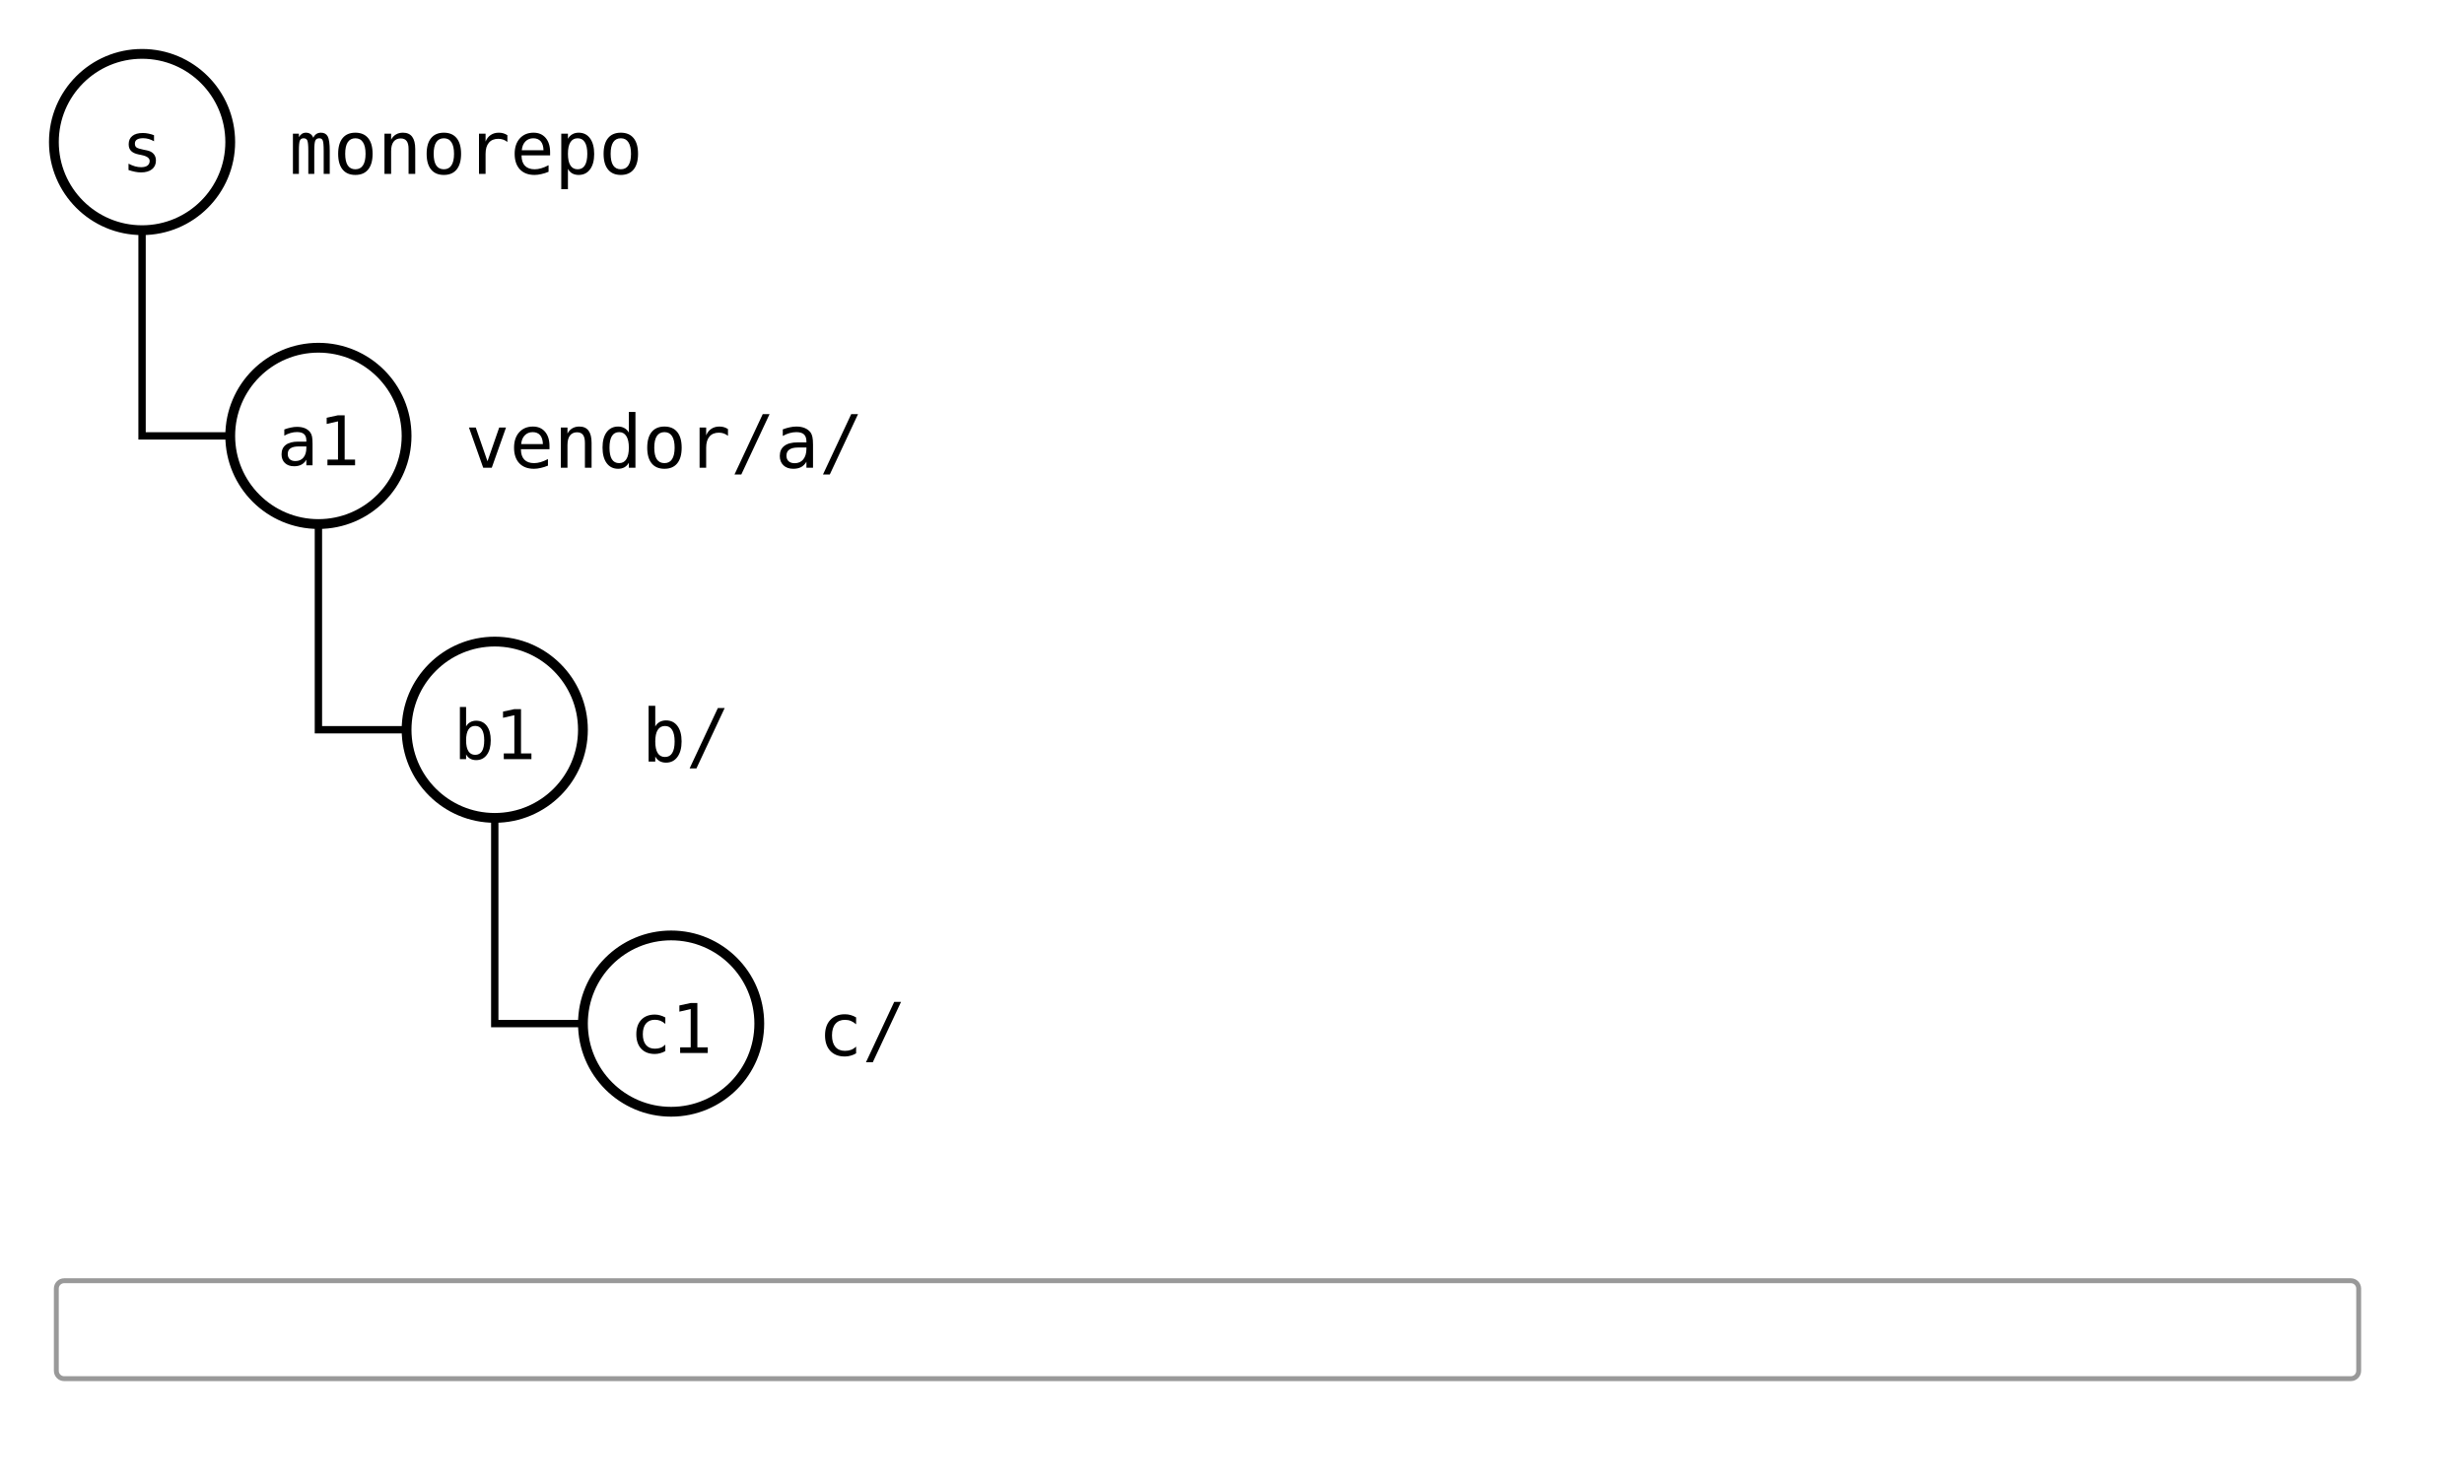
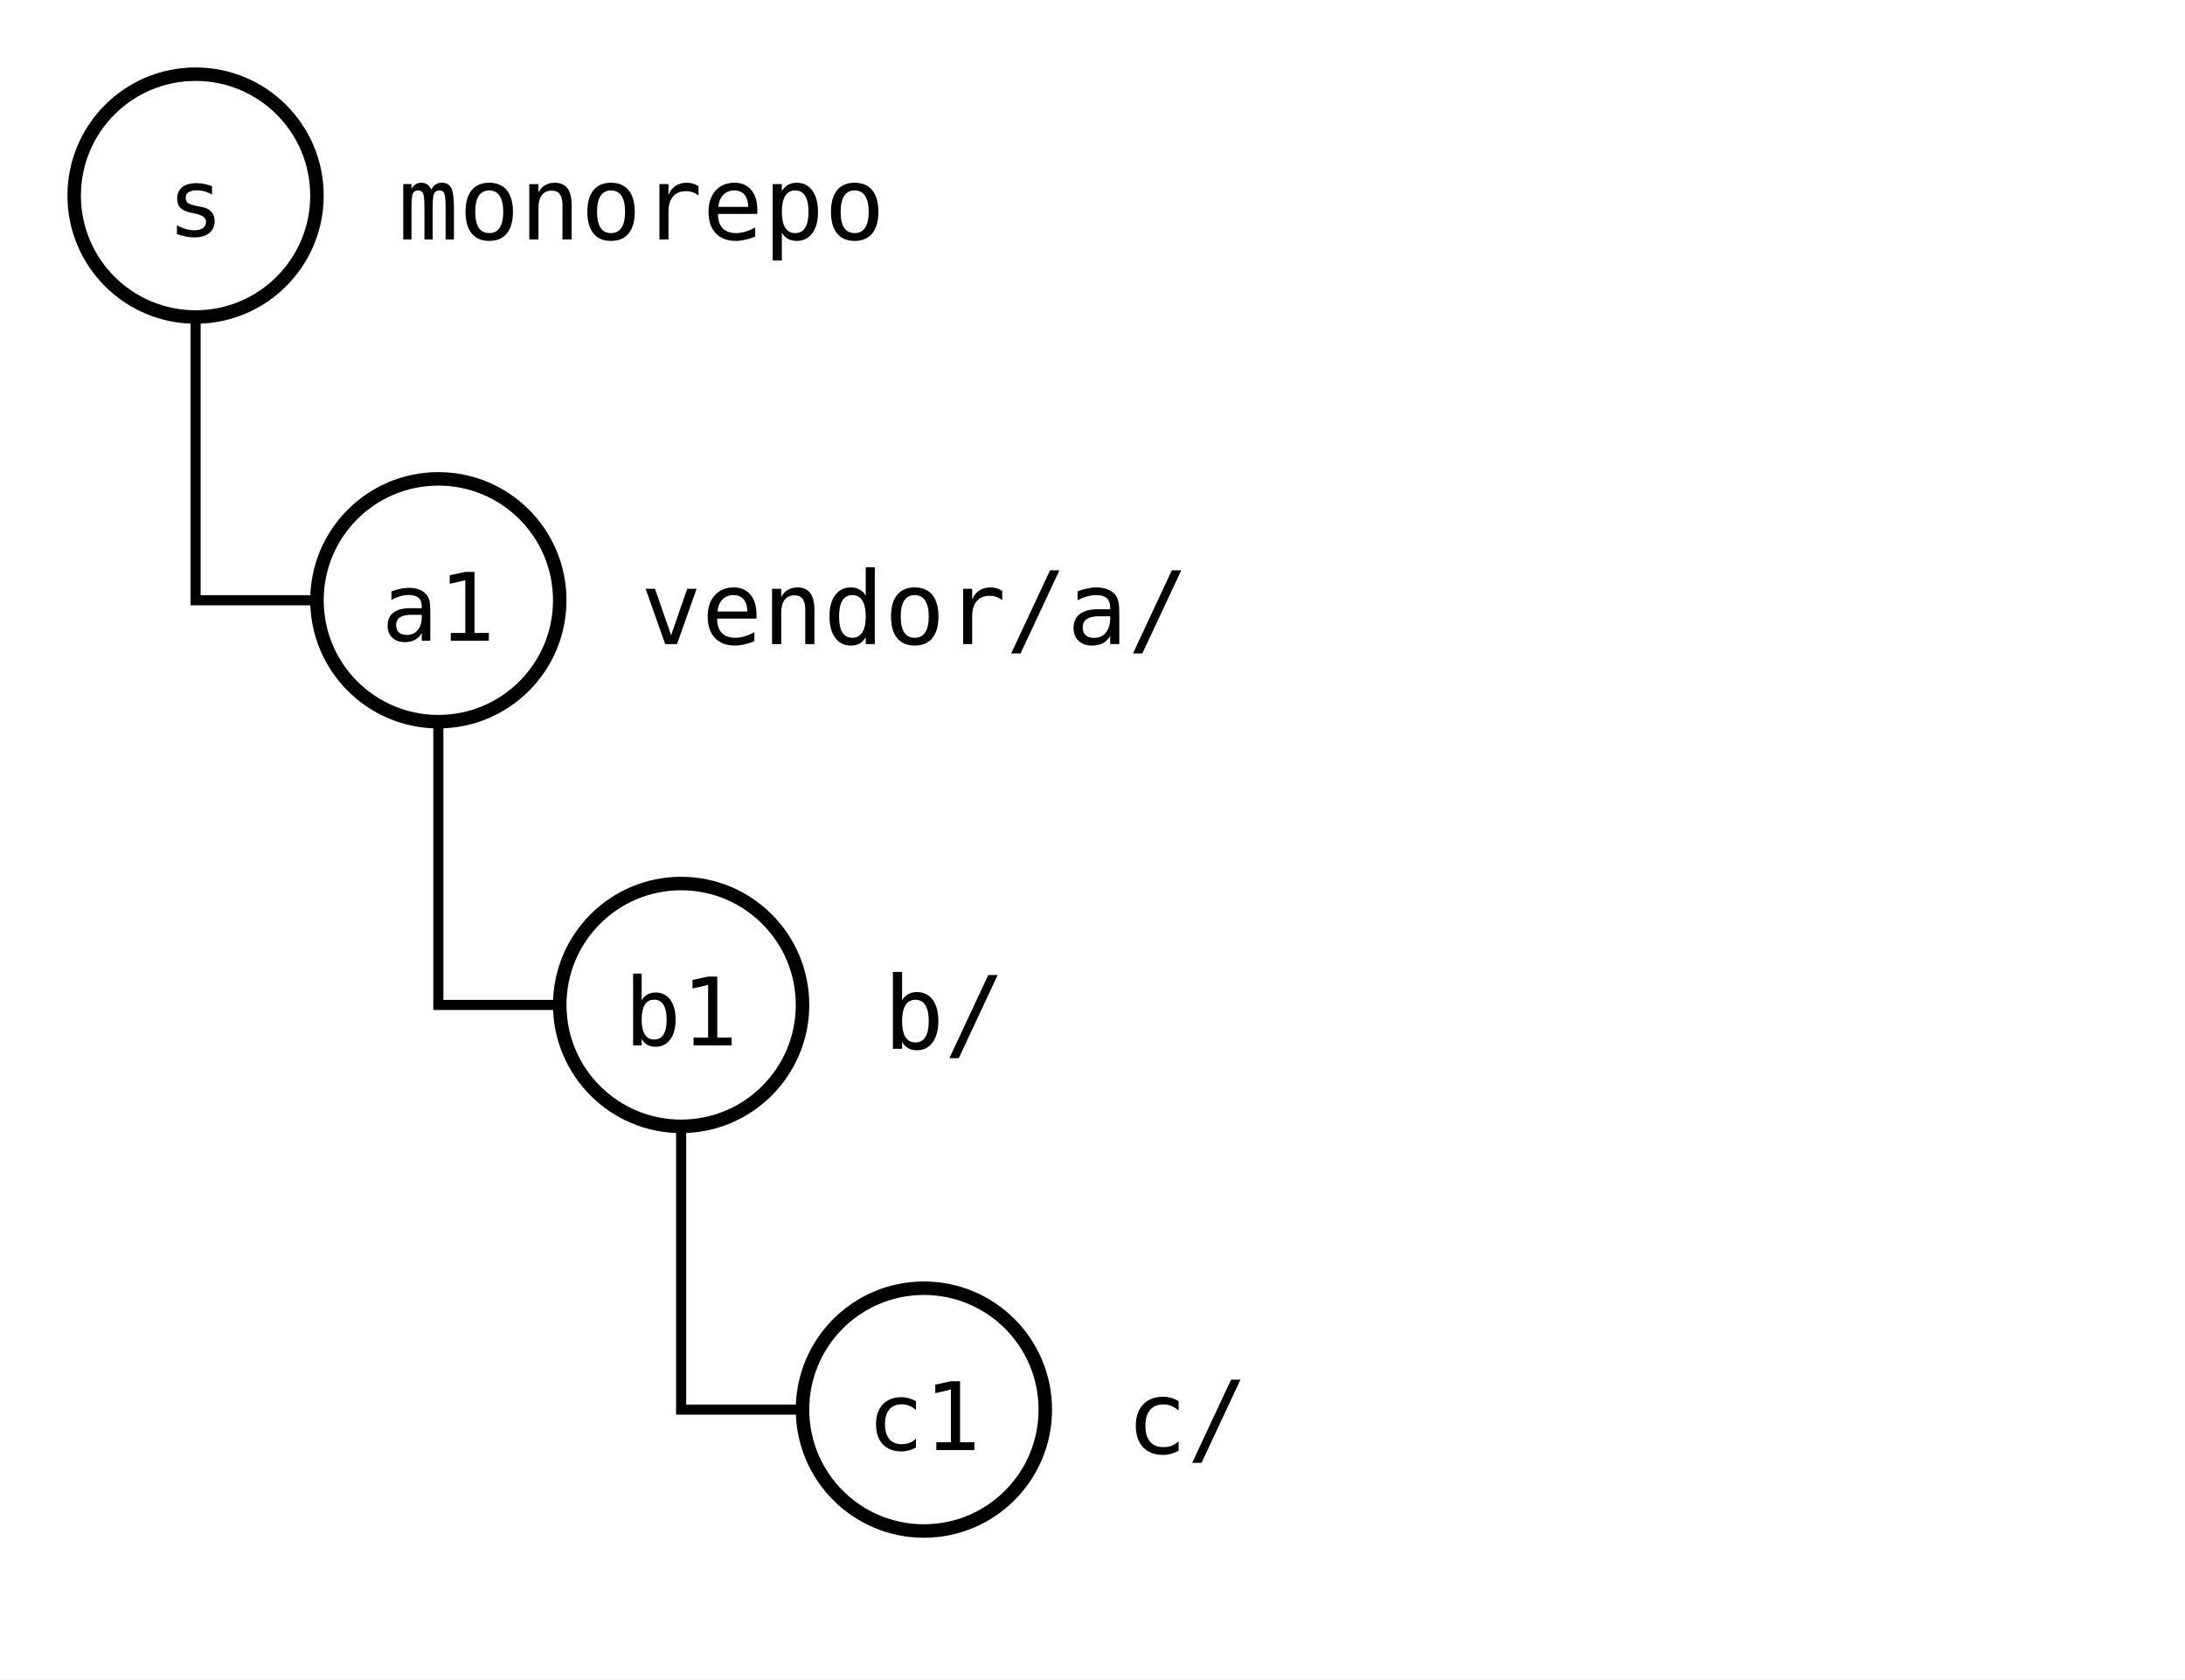
- <svg xmlns="http://www.w3.org/2000/svg" style="background: #ffffff; background-color: light-dark(#ffffff, #121212); color-scheme: light dark;" version="1.1" width="503px" height="303px" viewBox="0 0 503 303" id="ge-svg-bPpRvV6GQIqb0412YHKV" content="&lt;mxfile host=&quot;Electron&quot;&gt;&#10;  &lt;diagram name=&quot;tree&quot; id=&quot;tree&quot;&gt;&#10;    &lt;mxGraphModel dx=&quot;-259&quot; dy=&quot;-79&quot; grid=&quot;0&quot; gridSize=&quot;10&quot; guides=&quot;1&quot; tooltips=&quot;1&quot; connect=&quot;1&quot; arrows=&quot;1&quot; fold=&quot;0&quot; page=&quot;0&quot; pageScale=&quot;1&quot; pageWidth=&quot;850&quot; pageHeight=&quot;1100&quot; background=&quot;#ffffff&quot; math=&quot;0&quot; shadow=&quot;0&quot;&gt;&#10;      &lt;root&gt;&#10;        &lt;mxCell id=&quot;0&quot; /&gt;&#10;        &lt;mxCell id=&quot;1&quot; parent=&quot;0&quot; /&gt;&#10;        &lt;mxCell id=&quot;s0&quot; parent=&quot;1&quot; style=&quot;ellipse;aspect=fixed;strokeWidth=2;fontSize=14;fontFamily=Roboto Mono,monospace;&quot; value=&quot;s&quot; vertex=&quot;1&quot;&gt;&#10;          &lt;mxGeometry height=&quot;36&quot; width=&quot;36&quot; as=&quot;geometry&quot; /&gt;&#10;        &lt;/mxCell&gt;&#10;        &lt;mxCell id=&quot;f0&quot; parent=&quot;1&quot; style=&quot;text;align=left;verticalAlign=middle;fontSize=15;fontFamily=Roboto Mono,monospace;tree=1;&quot; value=&quot;monorepo&quot; vertex=&quot;1&quot;&gt;&#10;          &lt;mxGeometry height=&quot;36&quot; width=&quot;192&quot; x=&quot;46&quot; as=&quot;geometry&quot; /&gt;&#10;        &lt;/mxCell&gt;&#10;        &lt;mxCell id=&quot;s1&quot; parent=&quot;1&quot; style=&quot;ellipse;aspect=fixed;strokeWidth=2;fontSize=14;fontFamily=Roboto Mono,monospace;&quot; value=&quot;a1&quot; vertex=&quot;1&quot;&gt;&#10;          &lt;mxGeometry height=&quot;36&quot; width=&quot;36&quot; x=&quot;36&quot; y=&quot;60&quot; as=&quot;geometry&quot; /&gt;&#10;        &lt;/mxCell&gt;&#10;        &lt;mxCell id=&quot;c1&quot; edge=&quot;1&quot; parent=&quot;1&quot; source=&quot;s0&quot; style=&quot;endArrow=none;strokeWidth=1.5;edgeStyle=orthogonalEdgeStyle;rounded=0;exitX=0.5;exitY=1;exitDx=0;exitDy=0;entryX=0;entryY=0.5;entryDx=0;entryDy=0;&quot; target=&quot;s1&quot;&gt;&#10;          &lt;mxGeometry relative=&quot;1&quot; as=&quot;geometry&quot; /&gt;&#10;        &lt;/mxCell&gt;&#10;        &lt;mxCell id=&quot;f1&quot; parent=&quot;1&quot; style=&quot;text;align=left;verticalAlign=middle;fontSize=15;fontFamily=Roboto Mono,monospace;&quot; value=&quot;vendor/a/&quot; vertex=&quot;1&quot;&gt;&#10;          &lt;mxGeometry height=&quot;36&quot; width=&quot;201&quot; x=&quot;82&quot; y=&quot;60&quot; as=&quot;geometry&quot; /&gt;&#10;        &lt;/mxCell&gt;&#10;        &lt;mxCell id=&quot;s2&quot; parent=&quot;1&quot; style=&quot;ellipse;aspect=fixed;strokeWidth=2;fontSize=14;fontFamily=Roboto Mono,monospace;&quot; value=&quot;b1&quot; vertex=&quot;1&quot;&gt;&#10;          &lt;mxGeometry height=&quot;36&quot; width=&quot;36&quot; x=&quot;72&quot; y=&quot;120&quot; as=&quot;geometry&quot; /&gt;&#10;        &lt;/mxCell&gt;&#10;        &lt;mxCell id=&quot;c2&quot; edge=&quot;1&quot; parent=&quot;1&quot; source=&quot;s1&quot; style=&quot;endArrow=none;strokeWidth=1.5;edgeStyle=orthogonalEdgeStyle;rounded=0;exitX=0.5;exitY=1;exitDx=0;exitDy=0;entryX=0;entryY=0.5;entryDx=0;entryDy=0;&quot; target=&quot;s2&quot;&gt;&#10;          &lt;mxGeometry relative=&quot;1&quot; as=&quot;geometry&quot; /&gt;&#10;        &lt;/mxCell&gt;&#10;        &lt;mxCell id=&quot;f2&quot; parent=&quot;1&quot; style=&quot;text;align=left;verticalAlign=middle;fontSize=15;fontFamily=Roboto Mono,monospace;&quot; value=&quot;b/&quot; vertex=&quot;1&quot;&gt;&#10;          &lt;mxGeometry height=&quot;36&quot; width=&quot;138&quot; x=&quot;118&quot; y=&quot;120&quot; as=&quot;geometry&quot; /&gt;&#10;        &lt;/mxCell&gt;&#10;        &lt;mxCell id=&quot;s3&quot; parent=&quot;1&quot; style=&quot;ellipse;aspect=fixed;strokeWidth=2;fontSize=14;fontFamily=Roboto Mono,monospace;&quot; value=&quot;c1&quot; vertex=&quot;1&quot;&gt;&#10;          &lt;mxGeometry height=&quot;36&quot; width=&quot;36&quot; x=&quot;108&quot; y=&quot;180&quot; as=&quot;geometry&quot; /&gt;&#10;        &lt;/mxCell&gt;&#10;        &lt;mxCell id=&quot;c3&quot; edge=&quot;1&quot; parent=&quot;1&quot; source=&quot;s2&quot; style=&quot;endArrow=none;strokeWidth=1.5;edgeStyle=orthogonalEdgeStyle;rounded=0;exitX=0.5;exitY=1;exitDx=0;exitDy=0;entryX=0;entryY=0.5;entryDx=0;entryDy=0;&quot; target=&quot;s3&quot;&gt;&#10;          &lt;mxGeometry relative=&quot;1&quot; as=&quot;geometry&quot; /&gt;&#10;        &lt;/mxCell&gt;&#10;        &lt;mxCell id=&quot;f3&quot; parent=&quot;1&quot; style=&quot;text;align=left;verticalAlign=middle;fontSize=15;fontFamily=Roboto Mono,monospace;&quot; value=&quot;c/&quot; vertex=&quot;1&quot;&gt;&#10;          &lt;mxGeometry height=&quot;36&quot; width=&quot;138&quot; x=&quot;154&quot; y=&quot;180&quot; as=&quot;geometry&quot; /&gt;&#10;        &lt;/mxCell&gt;&#10;        &lt;mxCell id=&quot;legend&quot; parent=&quot;1&quot; style=&quot;rounded=1;arcSize=8;fillColor=none;strokeColor=#999999;strokeWidth=1;legend=1;&quot; value=&quot;&quot; vertex=&quot;1&quot;&gt;&#10;          &lt;mxGeometry height=&quot;20&quot; width=&quot;470&quot; y=&quot;250&quot; as=&quot;geometry&quot; /&gt;&#10;        &lt;/mxCell&gt;&#10;      &lt;/root&gt;&#10;    &lt;/mxGraphModel&gt;&#10;  &lt;/diagram&gt;&#10;&lt;/mxfile&gt;&#10;">
-   <style type="text/css">@supports (color: light-dark(#000, #fff)) { #ge-svg-bPpRvV6GQIqb0412YHKV { --ge-adaptive-bg: light-dark(#ffffff, var(--ge-dark-color, #121212)); } }</style>
+ <svg xmlns="http://www.w3.org/2000/svg" style="background: #ffffff; background-color: light-dark(#ffffff, #121212); color-scheme: light dark;" version="1.1" width="324px" height="249px" viewBox="0 0 324 249" id="ge-svg-yGQSDs6-W8QRtPaf131A" content="&lt;mxfile host=&quot;Electron&quot;&gt;&#10;  &lt;diagram name=&quot;tree&quot; id=&quot;tree&quot;&gt;&#10;    &lt;mxGraphModel dx=&quot;-169&quot; dy=&quot;-66&quot; grid=&quot;0&quot; gridSize=&quot;10&quot; guides=&quot;1&quot; tooltips=&quot;1&quot; connect=&quot;1&quot; arrows=&quot;1&quot; fold=&quot;0&quot; page=&quot;0&quot; pageScale=&quot;1&quot; pageWidth=&quot;850&quot; pageHeight=&quot;1100&quot; background=&quot;#ffffff&quot; math=&quot;0&quot; shadow=&quot;0&quot;&gt;&#10;      &lt;root&gt;&#10;        &lt;mxCell id=&quot;0&quot; /&gt;&#10;        &lt;mxCell id=&quot;1&quot; parent=&quot;0&quot; /&gt;&#10;        &lt;mxCell id=&quot;s0&quot; parent=&quot;1&quot; style=&quot;ellipse;aspect=fixed;strokeWidth=2;fontSize=14;fontFamily=Roboto Mono,monospace;&quot; value=&quot;s&quot; vertex=&quot;1&quot;&gt;&#10;          &lt;mxGeometry height=&quot;36&quot; width=&quot;36&quot; as=&quot;geometry&quot; /&gt;&#10;        &lt;/mxCell&gt;&#10;        &lt;mxCell id=&quot;f0&quot; parent=&quot;1&quot; style=&quot;text;align=left;verticalAlign=middle;fontSize=15;fontFamily=Roboto Mono,monospace;tree=1;&quot; value=&quot;monorepo&quot; vertex=&quot;1&quot;&gt;&#10;          &lt;mxGeometry height=&quot;36&quot; width=&quot;192&quot; x=&quot;46&quot; as=&quot;geometry&quot; /&gt;&#10;        &lt;/mxCell&gt;&#10;        &lt;mxCell id=&quot;s1&quot; parent=&quot;1&quot; style=&quot;ellipse;aspect=fixed;strokeWidth=2;fontSize=14;fontFamily=Roboto Mono,monospace;&quot; value=&quot;a1&quot; vertex=&quot;1&quot;&gt;&#10;          &lt;mxGeometry height=&quot;36&quot; width=&quot;36&quot; x=&quot;36&quot; y=&quot;60&quot; as=&quot;geometry&quot; /&gt;&#10;        &lt;/mxCell&gt;&#10;        &lt;mxCell id=&quot;c1&quot; edge=&quot;1&quot; parent=&quot;1&quot; source=&quot;s0&quot; style=&quot;endArrow=none;strokeWidth=1.5;edgeStyle=orthogonalEdgeStyle;rounded=0;exitX=0.5;exitY=1;exitDx=0;exitDy=0;entryX=0;entryY=0.5;entryDx=0;entryDy=0;&quot; target=&quot;s1&quot;&gt;&#10;          &lt;mxGeometry relative=&quot;1&quot; as=&quot;geometry&quot; /&gt;&#10;        &lt;/mxCell&gt;&#10;        &lt;mxCell id=&quot;f1&quot; parent=&quot;1&quot; style=&quot;text;align=left;verticalAlign=middle;fontSize=15;fontFamily=Roboto Mono,monospace;&quot; value=&quot;vendor/a/&quot; vertex=&quot;1&quot;&gt;&#10;          &lt;mxGeometry height=&quot;36&quot; width=&quot;201&quot; x=&quot;82&quot; y=&quot;60&quot; as=&quot;geometry&quot; /&gt;&#10;        &lt;/mxCell&gt;&#10;        &lt;mxCell id=&quot;s2&quot; parent=&quot;1&quot; style=&quot;ellipse;aspect=fixed;strokeWidth=2;fontSize=14;fontFamily=Roboto Mono,monospace;&quot; value=&quot;b1&quot; vertex=&quot;1&quot;&gt;&#10;          &lt;mxGeometry height=&quot;36&quot; width=&quot;36&quot; x=&quot;72&quot; y=&quot;120&quot; as=&quot;geometry&quot; /&gt;&#10;        &lt;/mxCell&gt;&#10;        &lt;mxCell id=&quot;c2&quot; edge=&quot;1&quot; parent=&quot;1&quot; source=&quot;s1&quot; style=&quot;endArrow=none;strokeWidth=1.5;edgeStyle=orthogonalEdgeStyle;rounded=0;exitX=0.5;exitY=1;exitDx=0;exitDy=0;entryX=0;entryY=0.5;entryDx=0;entryDy=0;&quot; target=&quot;s2&quot;&gt;&#10;          &lt;mxGeometry relative=&quot;1&quot; as=&quot;geometry&quot; /&gt;&#10;        &lt;/mxCell&gt;&#10;        &lt;mxCell id=&quot;f2&quot; parent=&quot;1&quot; style=&quot;text;align=left;verticalAlign=middle;fontSize=15;fontFamily=Roboto Mono,monospace;&quot; value=&quot;b/&quot; vertex=&quot;1&quot;&gt;&#10;          &lt;mxGeometry height=&quot;36&quot; width=&quot;138&quot; x=&quot;118&quot; y=&quot;120&quot; as=&quot;geometry&quot; /&gt;&#10;        &lt;/mxCell&gt;&#10;        &lt;mxCell id=&quot;s3&quot; parent=&quot;1&quot; style=&quot;ellipse;aspect=fixed;strokeWidth=2;fontSize=14;fontFamily=Roboto Mono,monospace;&quot; value=&quot;c1&quot; vertex=&quot;1&quot;&gt;&#10;          &lt;mxGeometry height=&quot;36&quot; width=&quot;36&quot; x=&quot;108&quot; y=&quot;180&quot; as=&quot;geometry&quot; /&gt;&#10;        &lt;/mxCell&gt;&#10;        &lt;mxCell id=&quot;c3&quot; edge=&quot;1&quot; parent=&quot;1&quot; source=&quot;s2&quot; style=&quot;endArrow=none;strokeWidth=1.5;edgeStyle=orthogonalEdgeStyle;rounded=0;exitX=0.5;exitY=1;exitDx=0;exitDy=0;entryX=0;entryY=0.5;entryDx=0;entryDy=0;&quot; target=&quot;s3&quot;&gt;&#10;          &lt;mxGeometry relative=&quot;1&quot; as=&quot;geometry&quot; /&gt;&#10;        &lt;/mxCell&gt;&#10;        &lt;mxCell id=&quot;f3&quot; parent=&quot;1&quot; style=&quot;text;align=left;verticalAlign=middle;fontSize=15;fontFamily=Roboto Mono,monospace;&quot; value=&quot;c/&quot; vertex=&quot;1&quot;&gt;&#10;          &lt;mxGeometry height=&quot;36&quot; width=&quot;138&quot; x=&quot;154&quot; y=&quot;180&quot; as=&quot;geometry&quot; /&gt;&#10;        &lt;/mxCell&gt;&#10;      &lt;/root&gt;&#10;    &lt;/mxGraphModel&gt;&#10;  &lt;/diagram&gt;&#10;&lt;/mxfile&gt;&#10;">
+   <style type="text/css">@supports (color: light-dark(#000, #fff)) { #ge-svg-yGQSDs6-W8QRtPaf131A { --ge-adaptive-bg: light-dark(#ffffff, var(--ge-dark-color, #121212)); } }</style>
  <defs />
  <rect fill="#ffffff" width="100%" height="100%" x="0" y="0" style="fill: light-dark(rgb(255, 255, 255), rgb(18, 18, 18));" />
  <g>
    <g data-cell-id="0">
      <g data-cell-id="1">
        <g data-cell-id="s0">
          <g>
            <ellipse cx="29" cy="29" rx="18" ry="18" fill="#ffffff" stroke="#000000" stroke-width="2" pointer-events="all" style="fill: var(--ge-adaptive-bg, #ffffff); stroke: light-dark(rgb(0, 0, 0), rgb(255, 255, 255));" />
          </g>
          <g>
            <g fill="#000000" font-family="'Roboto Mono', monospace" text-anchor="middle" font-size="14px" style="fill: light-dark(rgb(0, 0, 0), rgb(255, 255, 255));">
              <text x="29" y="35">s</text>
            </g>
          </g>
        </g>
        <g data-cell-id="f0">
          <g>
            <rect x="57" y="11" width="192" height="36" fill="none" stroke="none" pointer-events="all" />
          </g>
          <g>
            <g fill="#000000" font-family="'Roboto Mono', monospace" text-anchor="start" font-size="15px" style="fill: light-dark(rgb(0, 0, 0), rgb(255, 255, 255));">
              <text x="59" y="35.5">monorepo</text>
            </g>
          </g>
        </g>
        <g data-cell-id="s1">
          <g>
            <ellipse cx="65" cy="89" rx="18" ry="18" fill="#ffffff" stroke="#000000" stroke-width="2" pointer-events="all" style="fill: var(--ge-adaptive-bg, #ffffff); stroke: light-dark(rgb(0, 0, 0), rgb(255, 255, 255));" />
          </g>
          <g>
            <g fill="#000000" font-family="'Roboto Mono', monospace" text-anchor="middle" font-size="14px" style="fill: light-dark(rgb(0, 0, 0), rgb(255, 255, 255));">
              <text x="65" y="95">a1</text>
            </g>
          </g>
        </g>
        <g data-cell-id="c1">
          <g>
            <path d="M 29 47 L 29 89 L 47 89" fill="none" stroke="#000000" stroke-width="1.5" stroke-miterlimit="10" pointer-events="stroke" style="stroke: light-dark(rgb(0, 0, 0), rgb(255, 255, 255));" />
          </g>
        </g>
        <g data-cell-id="f1">
          <g>
            <rect x="93" y="71" width="201" height="36" fill="none" stroke="none" pointer-events="all" />
          </g>
          <g>
            <g fill="#000000" font-family="'Roboto Mono', monospace" text-anchor="start" font-size="15px" style="fill: light-dark(rgb(0, 0, 0), rgb(255, 255, 255));">
              <text x="95" y="95.5">vendor/a/</text>
            </g>
          </g>
        </g>
        <g data-cell-id="s2">
          <g>
            <ellipse cx="101" cy="149" rx="18" ry="18" fill="#ffffff" stroke="#000000" stroke-width="2" pointer-events="all" style="fill: var(--ge-adaptive-bg, #ffffff); stroke: light-dark(rgb(0, 0, 0), rgb(255, 255, 255));" />
          </g>
          <g>
            <g fill="#000000" font-family="'Roboto Mono', monospace" text-anchor="middle" font-size="14px" style="fill: light-dark(rgb(0, 0, 0), rgb(255, 255, 255));">
              <text x="101" y="155">b1</text>
            </g>
          </g>
        </g>
        <g data-cell-id="c2">
          <g>
            <path d="M 65 107 L 65 149 L 83 149" fill="none" stroke="#000000" stroke-width="1.5" stroke-miterlimit="10" pointer-events="stroke" style="stroke: light-dark(rgb(0, 0, 0), rgb(255, 255, 255));" />
          </g>
        </g>
        <g data-cell-id="f2">
          <g>
            <rect x="129" y="131" width="138" height="36" fill="none" stroke="none" pointer-events="all" />
          </g>
          <g>
            <g fill="#000000" font-family="'Roboto Mono', monospace" text-anchor="start" font-size="15px" style="fill: light-dark(rgb(0, 0, 0), rgb(255, 255, 255));">
              <text x="131" y="155.5">b/</text>
            </g>
          </g>
        </g>
        <g data-cell-id="s3">
          <g>
            <ellipse cx="137" cy="209" rx="18" ry="18" fill="#ffffff" stroke="#000000" stroke-width="2" pointer-events="all" style="fill: var(--ge-adaptive-bg, #ffffff); stroke: light-dark(rgb(0, 0, 0), rgb(255, 255, 255));" />
          </g>
          <g>
            <g fill="#000000" font-family="'Roboto Mono', monospace" text-anchor="middle" font-size="14px" style="fill: light-dark(rgb(0, 0, 0), rgb(255, 255, 255));">
              <text x="137" y="215">c1</text>
            </g>
          </g>
        </g>
        <g data-cell-id="c3">
          <g>
            <path d="M 101 167 L 101 209 L 119 209" fill="none" stroke="#000000" stroke-width="1.5" stroke-miterlimit="10" pointer-events="stroke" style="stroke: light-dark(rgb(0, 0, 0), rgb(255, 255, 255));" />
          </g>
        </g>
        <g data-cell-id="f3">
          <g>
            <rect x="165" y="191" width="138" height="36" fill="none" stroke="none" pointer-events="all" />
          </g>
          <g>
            <g fill="#000000" font-family="'Roboto Mono', monospace" text-anchor="start" font-size="15px" style="fill: light-dark(rgb(0, 0, 0), rgb(255, 255, 255));">
              <text x="167" y="215.5">c/</text>
            </g>
          </g>
        </g>
-         <g data-cell-id="legend">
-           <g transform="translate(0.5,0.5)">
-             <rect x="11" y="261" width="470" height="20" rx="1.6" ry="1.6" fill="none" stroke="#999999" pointer-events="all" style="stroke: light-dark(rgb(153, 153, 153), rgb(106, 106, 106));" />
-           </g>
-         </g>
      </g>
    </g>
  </g>
</svg>
